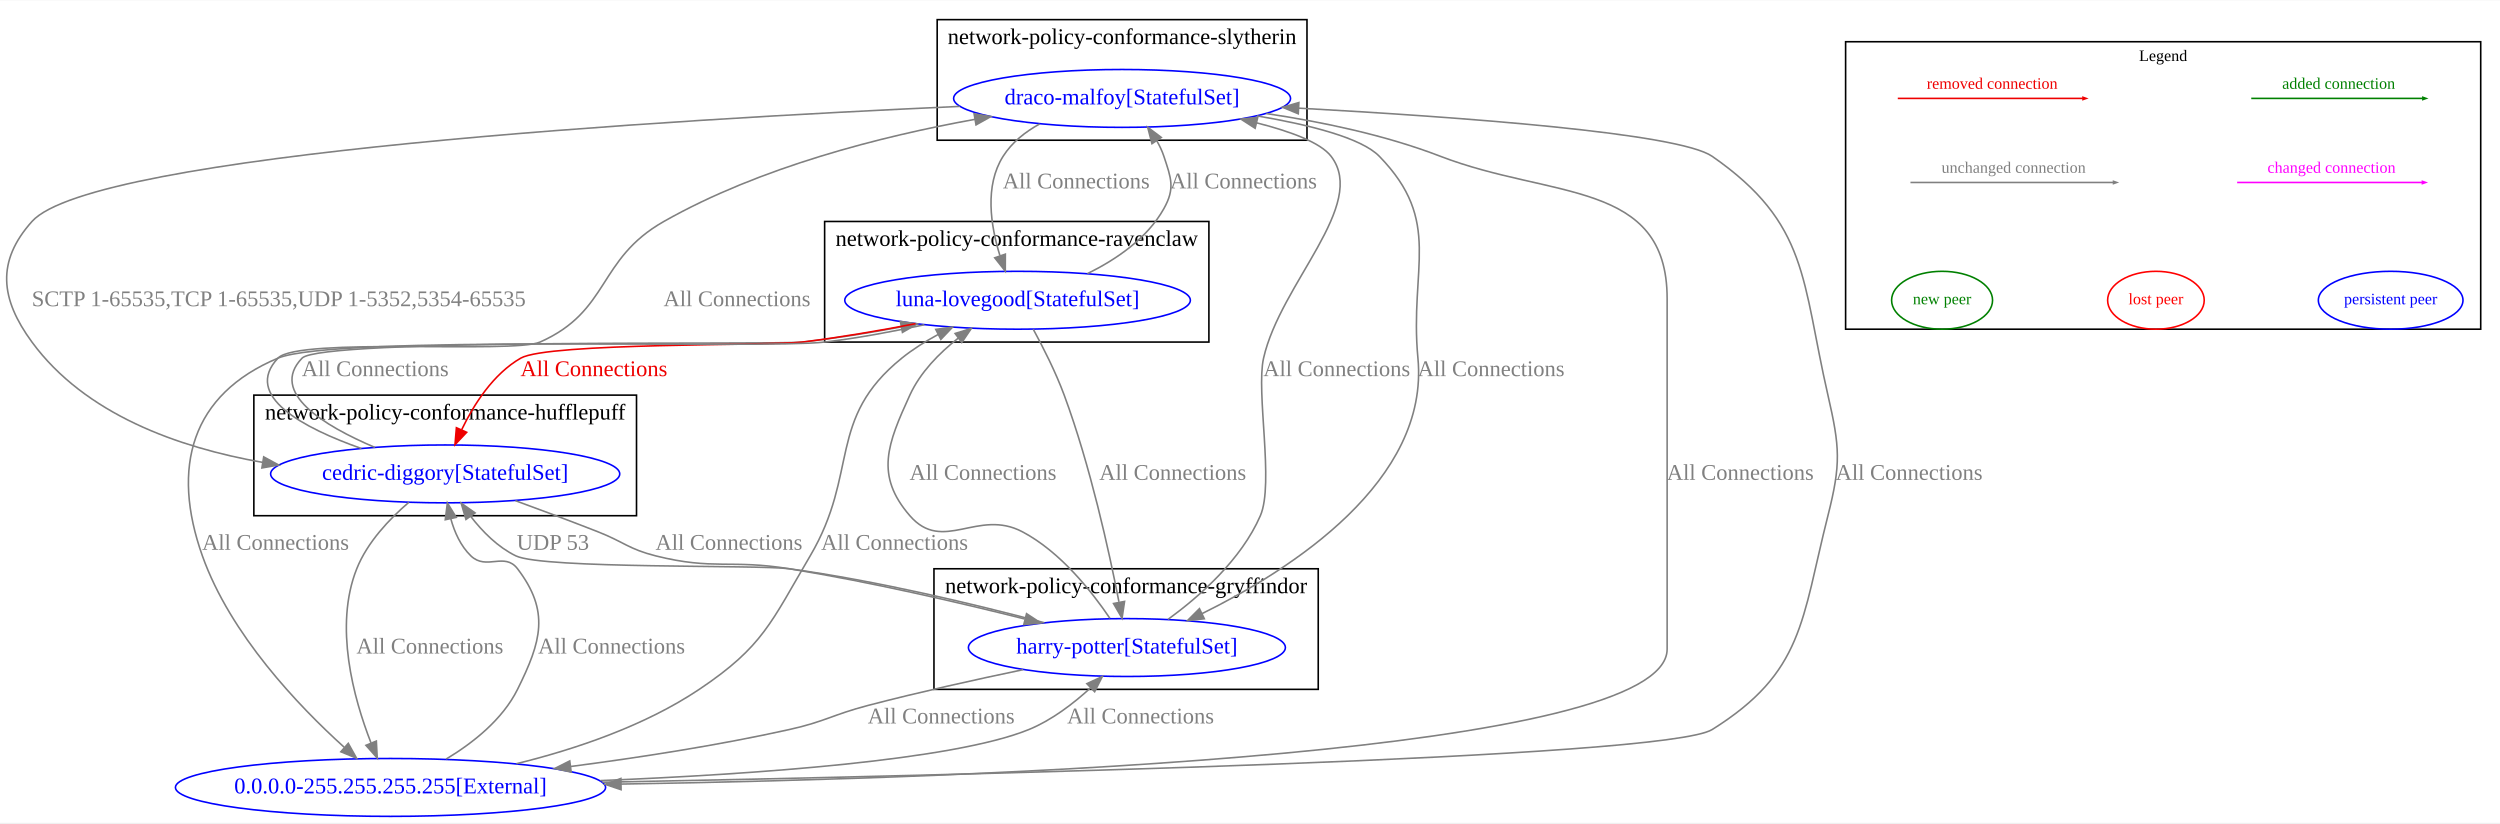
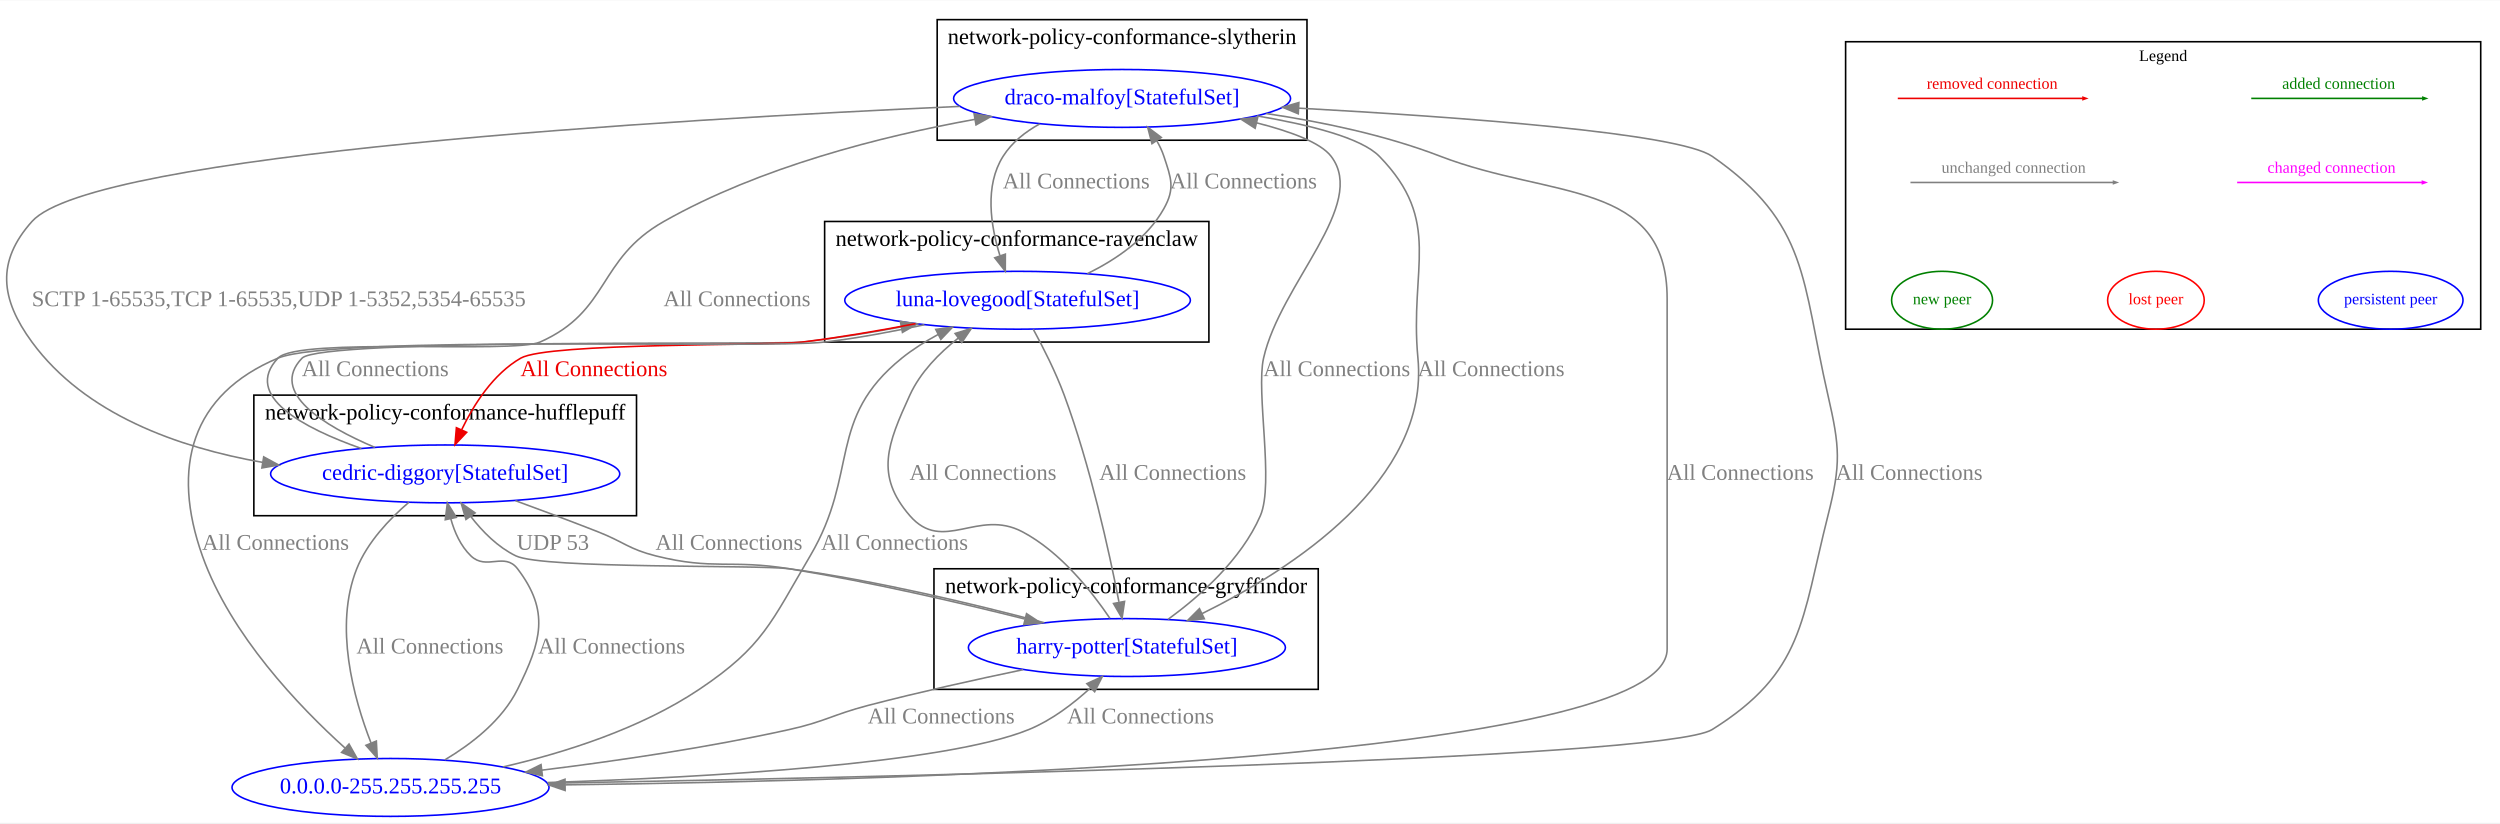
<svg xmlns="http://www.w3.org/2000/svg" width="1555pt" height="512pt" viewBox="0.00 0.00 1554.88 511.53">
  <g id="graph0" class="graph" transform="scale(1 1) rotate(0) translate(4 507.53)">
    <polygon fill="white" stroke="transparent" points="-4,4 -4,-507.53 1550.88,-507.53 1550.88,4 -4,4" />
-     <g id="clust3" class="cluster">
-       <polygon fill="none" stroke="black" points="508.88,-295 508.88,-370 747.88,-370 747.88,-295 508.88,-295" />
-       <text text-anchor="middle" x="628.38" y="-354.8" font-family="Times New Roman,serif" font-size="14.00">network-policy-conformance-ravenclaw</text>
-     </g>
    <g id="clust1" class="cluster">
      <polygon fill="none" stroke="black" points="576.88,-79 576.88,-154 815.88,-154 815.88,-79 576.88,-79" />
      <text text-anchor="middle" x="696.38" y="-138.8" font-family="Times New Roman,serif" font-size="14.00">network-policy-conformance-gryffindor</text>
+     </g>
+     <g id="clust4" class="cluster">
+       <polygon fill="none" stroke="black" points="578.88,-420.53 578.88,-495.53 808.88,-495.53 808.88,-420.53 578.88,-420.53" />
+       <text text-anchor="middle" x="693.88" y="-480.33" font-family="Times New Roman,serif" font-size="14.00">network-policy-conformance-slytherin</text>
    </g>
    <g id="clust2" class="cluster">
      <polygon fill="none" stroke="black" points="153.88,-187 153.88,-262 391.88,-262 391.88,-187 153.88,-187" />
      <text text-anchor="middle" x="272.88" y="-246.8" font-family="Times New Roman,serif" font-size="14.00">network-policy-conformance-hufflepuff</text>
    </g>
+     <g id="clust3" class="cluster">
+       <polygon fill="none" stroke="black" points="508.88,-295 508.88,-370 747.88,-370 747.88,-295 508.88,-295" />
+       <text text-anchor="middle" x="628.38" y="-354.8" font-family="Times New Roman,serif" font-size="14.00">network-policy-conformance-ravenclaw</text>
+     </g>
    <g id="clust5" class="cluster">
      <polygon fill="none" stroke="black" points="1143.88,-303 1143.88,-481.79 1538.88,-481.79 1538.88,-303 1143.88,-303" />
      <text text-anchor="middle" x="1341.38" y="-469.79" font-family="Times New Roman,serif" font-size="10.00">Legend</text>
-     </g>
-     <g id="clust4" class="cluster">
-       <polygon fill="none" stroke="black" points="578.88,-420.53 578.88,-495.53 808.88,-495.53 808.88,-420.53 578.88,-420.53" />
-       <text text-anchor="middle" x="693.88" y="-480.33" font-family="Times New Roman,serif" font-size="14.00">network-policy-conformance-slytherin</text>
    </g>
    <g id="node1" class="node">
      <ellipse fill="none" stroke="blue" cx="696.88" cy="-105" rx="98.58" ry="18" />
      <text text-anchor="middle" x="696.88" y="-101.3" font-family="Times New Roman,serif" font-size="14.00" fill="blue">harry-potter[StatefulSet]</text>
    </g>
    <g id="node2" class="node">
      <ellipse fill="none" stroke="blue" cx="272.88" cy="-213" rx="108.58" ry="18" />
      <text text-anchor="middle" x="272.88" y="-209.3" font-family="Times New Roman,serif" font-size="14.00" fill="blue">cedric-diggory[StatefulSet]</text>
    </g>
    <g id="edge6" class="edge">
      <path fill="none" stroke="grey" d="M645.57,-120.42C603.34,-131.63 541.72,-146.5 486.88,-154 468.15,-156.56 333.93,-153.81 316.88,-162 305.6,-167.42 295.99,-177.21 288.66,-186.69" />
      <polygon fill="grey" stroke="grey" points="285.8,-184.66 282.81,-194.83 291.49,-188.74 285.8,-184.66" />
      <text text-anchor="middle" x="339.88" y="-165.8" font-family="Times New Roman,serif" font-size="14.00" fill="grey">UDP 53</text>
    </g>
    <g id="node3" class="node">
      <ellipse fill="none" stroke="blue" cx="628.88" cy="-321" rx="107.48" ry="18" />
      <text text-anchor="middle" x="628.88" y="-317.3" font-family="Times New Roman,serif" font-size="14.00" fill="blue">luna-lovegood[StatefulSet]</text>
    </g>
    <g id="edge7" class="edge">
      <path fill="none" stroke="grey" d="M686.29,-123.2C675.01,-139.9 655.53,-164.52 631.88,-177 604.09,-191.67 582.48,-163.26 561.88,-187 540.04,-212.18 548.03,-231.68 561.88,-262 568.33,-276.1 580.08,-288.08 591.96,-297.43" />
      <polygon fill="grey" stroke="grey" points="590.02,-300.35 600.14,-303.48 594.18,-294.72 590.02,-300.35" />
      <text text-anchor="middle" x="607.38" y="-209.3" font-family="Times New Roman,serif" font-size="14.00" fill="grey">All Connections</text>
    </g>
    <g id="node4" class="node">
      <ellipse fill="none" stroke="blue" cx="693.88" cy="-446.53" rx="104.78" ry="18" />
      <text text-anchor="middle" x="693.88" y="-442.83" font-family="Times New Roman,serif" font-size="14.00" fill="blue">draco-malfoy[StatefulSet]</text>
    </g>
    <g id="edge8" class="edge">
      <path fill="none" stroke="grey" d="M722.41,-122.49C742.14,-136.86 768.03,-159.66 779.88,-187 788.55,-206.99 777.08,-263.75 781.88,-285 792.42,-331.59 846.99,-380.38 823.88,-410.53 817.35,-419.05 798.75,-425.97 777.59,-431.33" />
      <polygon fill="grey" stroke="grey" points="776.63,-427.96 767.72,-433.69 778.26,-434.77 776.63,-427.96" />
      <text text-anchor="middle" x="827.38" y="-273.8" font-family="Times New Roman,serif" font-size="14.00" fill="grey">All Connections</text>
    </g>
    <g id="node5" class="node">
-       <ellipse fill="none" stroke="blue" cx="238.88" cy="-18" rx="133.78" ry="18" />
-       <text text-anchor="middle" x="238.88" y="-14.3" font-family="Times New Roman,serif" font-size="14.00" fill="blue">0.0.0.0-255.255.255.255[External]</text>
+       <ellipse fill="none" stroke="blue" cx="238.88" cy="-18" rx="98.58" ry="18" />
+       <text text-anchor="middle" x="238.88" y="-14.3" font-family="Times New Roman,serif" font-size="14.00" fill="blue">0.0.0.0-255.255.255.255</text>
    </g>
    <g id="edge5" class="edge">
-       <path fill="none" stroke="grey" d="M632.35,-91.25C602.81,-85.09 567.43,-77.24 535.88,-69 513.85,-63.24 509.12,-58.94 486.88,-54 442.87,-44.22 393.83,-36.62 351.05,-31.04" />
-       <polygon fill="grey" stroke="grey" points="351.25,-27.54 340.89,-29.74 350.36,-34.48 351.25,-27.54" />
+       <path fill="none" stroke="grey" d="M632.35,-91.25C602.81,-85.09 567.43,-77.24 535.88,-69 513.85,-63.24 509.12,-58.94 486.88,-54 436.56,-42.82 379.66,-34.49 333.07,-28.76" />
+       <polygon fill="grey" stroke="grey" points="333.34,-25.27 322.99,-27.55 332.5,-32.22 333.34,-25.27" />
      <text text-anchor="middle" x="581.38" y="-57.8" font-family="Times New Roman,serif" font-size="14.00" fill="grey">All Connections</text>
    </g>
    <g id="edge10" class="edge">
      <path fill="none" stroke="grey" d="M316.54,-196.35C332.72,-190.43 351.19,-183.55 367.88,-177 384.02,-170.67 387.07,-166.21 403.88,-162 439.83,-153 450.3,-159.92 486.88,-154 536.51,-145.97 591.92,-133.14 633.35,-122.76" />
      <polygon fill="grey" stroke="grey" points="634.47,-126.09 643.31,-120.25 632.76,-119.31 634.47,-126.09" />
      <text text-anchor="middle" x="449.38" y="-165.8" font-family="Times New Roman,serif" font-size="14.00" fill="grey">All Connections</text>
    </g>
    <g id="edge11" class="edge">
      <path fill="none" stroke="grey" d="M229.14,-229.48C197.36,-242.99 163.26,-263.7 183.88,-285 195.91,-297.42 477.7,-293.13 494.88,-295 515.01,-297.19 536.65,-300.71 556.54,-304.42" />
      <polygon fill="grey" stroke="grey" points="555.98,-307.88 566.46,-306.31 557.29,-301 555.98,-307.88" />
      <text text-anchor="middle" x="229.38" y="-273.8" font-family="Times New Roman,serif" font-size="14.00" fill="grey">All Connections</text>
    </g>
    <g id="edge12" class="edge">
      <path fill="none" stroke="grey" d="M220.77,-228.79C184.68,-241.52 146.79,-261.51 168.88,-285 181.32,-298.22 315.29,-287.65 331.88,-295 375.57,-314.34 367.32,-346.44 408.88,-370 468.66,-403.88 544.11,-423 602.36,-433.52" />
      <polygon fill="grey" stroke="grey" points="601.83,-436.98 612.29,-435.26 603.04,-430.08 601.83,-436.98" />
      <text text-anchor="middle" x="454.38" y="-317.3" font-family="Times New Roman,serif" font-size="14.00" fill="grey">All Connections</text>
    </g>
    <g id="edge9" class="edge">
      <path fill="none" stroke="grey" d="M250.32,-195.37C238.21,-185 224.46,-170.5 217.88,-154 203.64,-118.29 215.86,-73.68 226.73,-45.75" />
      <polygon fill="grey" stroke="grey" points="230.07,-46.85 230.63,-36.27 223.59,-44.19 230.07,-46.85" />
      <text text-anchor="middle" x="263.38" y="-101.3" font-family="Times New Roman,serif" font-size="14.00" fill="grey">All Connections</text>
    </g>
    <g id="edge14" class="edge">
      <path fill="none" stroke="grey" d="M638.66,-302.93C644.84,-291.6 652.61,-276.25 657.88,-262 674.09,-218.2 685.77,-165.03 691.92,-133.44" />
      <polygon fill="grey" stroke="grey" points="695.43,-133.7 693.86,-123.22 688.55,-132.39 695.43,-133.7" />
      <text text-anchor="middle" x="725.38" y="-209.3" font-family="Times New Roman,serif" font-size="14.00" fill="grey">All Connections</text>
    </g>
    <g id="edge15" class="edge">
      <path fill="none" stroke="#ee0000" d="M565.41,-306.44C543.2,-302.16 518.02,-297.81 494.88,-295 475.55,-292.65 336.77,-294.7 319.88,-285 302.8,-275.18 290.76,-256.33 283.15,-240.52" />
      <polygon fill="#ee0000" stroke="#ee0000" points="286.25,-238.88 278.97,-231.18 279.86,-241.73 286.25,-238.88" />
      <text text-anchor="middle" x="365.38" y="-273.8" font-family="Times New Roman,serif" font-size="14.00" fill="#ee0000">All Connections</text>
    </g>
    <g id="edge16" class="edge">
      <path fill="none" stroke="grey" d="M672.3,-337.54C690.39,-346.42 709.57,-359.54 719.88,-378 726.94,-390.62 724.42,-396.8 719.88,-410.53 718.78,-413.86 717.22,-417.14 715.41,-420.27" />
      <polygon fill="grey" stroke="grey" points="712.47,-418.37 709.8,-428.62 718.28,-422.27 712.47,-418.37" />
      <text text-anchor="middle" x="769.38" y="-390.56" font-family="Times New Roman,serif" font-size="14.00" fill="grey">All Connections</text>
    </g>
    <g id="edge13" class="edge">
-       <path fill="none" stroke="grey" d="M570.93,-305.78C551.35,-301.55 529.28,-297.41 508.88,-295 471.35,-290.57 203.74,-299.6 168.88,-285 114.91,-262.39 102.27,-217.14 121.88,-162 139.28,-113.11 181.42,-68.9 210.08,-42.98" />
-       <polygon fill="grey" stroke="grey" points="212.61,-45.42 217.77,-36.17 207.97,-40.18 212.61,-45.42" />
+       <path fill="none" stroke="grey" d="M570.93,-305.78C551.35,-301.55 529.28,-297.41 508.88,-295 471.35,-290.57 203.74,-299.6 168.88,-285 114.91,-262.39 102.27,-217.14 121.88,-162 139.38,-112.83 181.9,-68.4 210.56,-42.54" />
+       <polygon fill="grey" stroke="grey" points="213.07,-45 218.25,-35.75 208.44,-39.75 213.07,-45" />
      <text text-anchor="middle" x="167.38" y="-165.8" font-family="Times New Roman,serif" font-size="14.00" fill="grey">All Connections</text>
    </g>
    <g id="edge18" class="edge">
      <path fill="none" stroke="grey" d="M777.83,-435.66C810.47,-430.13 842.73,-421.99 853.88,-410.53 893.51,-369.84 872.53,-341.55 877.88,-285 885.11,-208.73 799.56,-153.68 743.56,-126.08" />
      <polygon fill="grey" stroke="grey" points="745.03,-122.9 734.5,-121.72 742,-129.21 745.03,-122.9" />
      <text text-anchor="middle" x="923.38" y="-273.8" font-family="Times New Roman,serif" font-size="14.00" fill="grey">All Connections</text>
    </g>
    <g id="edge19" class="edge">
      <path fill="none" stroke="grey" d="M592.95,-441.57C413.39,-433.5 53.64,-412.2 15.88,-370 -6.34,-345.16 -3.83,-321.88 15.88,-295 48.83,-250.08 106.73,-229.42 159.24,-220.18" />
      <polygon fill="grey" stroke="grey" points="160.01,-223.6 169.32,-218.53 158.88,-216.69 160.01,-223.6" />
      <text text-anchor="middle" x="169.38" y="-317.3" font-family="Times New Roman,serif" font-size="14.00" fill="grey">SCTP 1-65535,TCP 1-65535,UDP 1-5352,5354-65535</text>
    </g>
    <g id="edge20" class="edge">
      <path fill="none" stroke="grey" d="M642.64,-430.67C633.61,-425.72 625.36,-419.17 619.88,-410.53 608.31,-392.25 612.09,-367.47 617.9,-348.78" />
      <polygon fill="grey" stroke="grey" points="621.28,-349.69 621.24,-339.1 614.67,-347.41 621.28,-349.69" />
      <text text-anchor="middle" x="665.38" y="-390.56" font-family="Times New Roman,serif" font-size="14.00" fill="grey">All Connections</text>
    </g>
    <g id="edge17" class="edge">
-       <path fill="none" stroke="grey" d="M783.58,-437.12C818.23,-431.96 857.68,-423.71 891.88,-410.53 960.93,-383.92 1032.88,-395.99 1032.88,-322 1032.88,-322 1032.88,-322 1032.88,-104 1032.88,-39.33 611.02,-23.77 382.3,-20.09" />
-       <polygon fill="grey" stroke="grey" points="382.28,-16.59 372.23,-19.94 382.17,-23.59 382.28,-16.59" />
+       <path fill="none" stroke="grey" d="M783.58,-437.12C818.23,-431.96 857.68,-423.71 891.88,-410.53 960.93,-383.92 1032.88,-395.99 1032.88,-322 1032.88,-322 1032.88,-322 1032.88,-104 1032.88,-35.89 565.05,-22.26 347.6,-19.6" />
+       <polygon fill="grey" stroke="grey" points="347.48,-16.1 337.44,-19.48 347.4,-23.1 347.48,-16.1" />
      <text text-anchor="middle" x="1078.38" y="-209.3" font-family="Times New Roman,serif" font-size="14.00" fill="grey">All Connections</text>
    </g>
    <g id="edge1" class="edge">
-       <path fill="none" stroke="grey" d="M369.39,-22.25C466.15,-26.19 589.04,-34.89 635.88,-54 650.17,-59.83 663.69,-70.21 674.36,-80.01" />
+       <path fill="none" stroke="grey" d="M336.41,-21.04C436.1,-24.29 583.51,-32.64 635.88,-54 650.17,-59.83 663.69,-70.21 674.36,-80.01" />
      <polygon fill="grey" stroke="grey" points="671.96,-82.55 681.59,-86.97 676.81,-77.51 671.96,-82.55" />
      <text text-anchor="middle" x="705.38" y="-57.8" font-family="Times New Roman,serif" font-size="14.00" fill="grey">All Connections</text>
    </g>
    <g id="edge2" class="edge">
-       <path fill="none" stroke="grey" d="M273.48,-35.64C290.16,-45.67 308.54,-60.18 317.88,-79 332.7,-108.86 338.08,-127.48 317.88,-154 309.78,-164.64 298.53,-152.74 288.88,-162 282.53,-168.1 278.69,-176.73 276.38,-185.1" />
+       <path fill="none" stroke="grey" d="M272.66,-35.15C289.56,-45.19 308.39,-59.87 317.88,-79 332.7,-108.86 338.08,-127.48 317.88,-154 309.78,-164.64 298.53,-152.74 288.88,-162 282.53,-168.1 278.69,-176.73 276.38,-185.1" />
      <polygon fill="grey" stroke="grey" points="272.93,-184.49 274.24,-195 279.77,-185.96 272.93,-184.49" />
      <text text-anchor="middle" x="376.38" y="-101.3" font-family="Times New Roman,serif" font-size="14.00" fill="grey">All Connections</text>
    </g>
    <g id="edge3" class="edge">
-       <path fill="none" stroke="grey" d="M317.2,-32.75C353.91,-41.78 396.93,-56.26 430.88,-79 470.74,-105.69 475.52,-120.68 499.88,-162 530.48,-213.9 510.02,-247.13 556.88,-285 563.72,-290.52 571.57,-295.45 579.51,-299.74" />
+       <path fill="none" stroke="grey" d="M308.85,-30.76C347.24,-39.6 394.32,-54.52 430.88,-79 470.74,-105.69 475.52,-120.68 499.88,-162 530.48,-213.9 510.02,-247.13 556.88,-285 563.72,-290.52 571.57,-295.45 579.51,-299.74" />
      <polygon fill="grey" stroke="grey" points="577.98,-302.89 588.48,-304.32 581.16,-296.65 577.98,-302.89" />
      <text text-anchor="middle" x="552.38" y="-165.8" font-family="Times New Roman,serif" font-size="14.00" fill="grey">All Connections</text>
    </g>
    <g id="edge4" class="edge">
-       <path fill="none" stroke="grey" d="M370.66,-21.23C595.57,-25.51 1032.19,-36.07 1060.88,-54 1117.88,-89.62 1116.38,-121.84 1132.88,-187 1141.07,-219.31 1140.34,-229.51 1132.88,-262 1116.47,-333.5 1121.13,-368.67 1060.88,-410.53 1040.05,-425 904.24,-434.97 803.87,-440.47" />
+       <path fill="none" stroke="grey" d="M336.92,-20.6C548.35,-24.41 1030.68,-35.12 1060.88,-54 1117.88,-89.62 1116.38,-121.84 1132.88,-187 1141.07,-219.31 1140.34,-229.51 1132.88,-262 1116.47,-333.5 1121.13,-368.67 1060.88,-410.53 1040.05,-425 904.24,-434.97 803.87,-440.47" />
      <polygon fill="grey" stroke="grey" points="803.46,-436.98 793.66,-441.02 803.84,-443.97 803.46,-436.98" />
      <text text-anchor="middle" x="1183.38" y="-209.3" font-family="Times New Roman,serif" font-size="14.00" fill="grey">All Connections</text>
    </g>
    <g id="edge21" class="edge">
      <path fill="none" stroke="#008000" d="M1396.17,-446.53C1422.53,-446.53 1474.42,-446.53 1502.59,-446.53" />
      <polygon fill="#008000" stroke="#008000" points="1502.91,-447.23 1504.91,-446.53 1502.91,-445.83 1502.91,-447.23" />
      <text text-anchor="middle" x="1450.53" y="-452.53" font-family="Times New Roman,serif" font-size="10.00" fill="#008000">added connection</text>
    </g>
    <g id="edge22" class="edge">
      <path fill="none" stroke="#ee0000" d="M1176.33,-446.53C1204.4,-446.53 1261.41,-446.53 1291.42,-446.53" />
      <polygon fill="#ee0000" stroke="#ee0000" points="1291.53,-447.23 1293.53,-446.53 1291.53,-445.83 1291.53,-447.23" />
      <text text-anchor="middle" x="1235.03" y="-452.53" font-family="Times New Roman,serif" font-size="10.00" fill="#ee0000">removed connection</text>
    </g>
    <g id="edge23" class="edge">
      <path fill="none" stroke="magenta" d="M1387.4,-394.26C1415.81,-394.26 1473.68,-394.26 1502.61,-394.26" />
      <polygon fill="magenta" stroke="magenta" points="1502.64,-394.96 1504.64,-394.26 1502.64,-393.56 1502.64,-394.96" />
      <text text-anchor="middle" x="1446.09" y="-400.26" font-family="Times New Roman,serif" font-size="10.00" fill="magenta">changed connection</text>
    </g>
    <g id="edge24" class="edge">
      <path fill="none" stroke="grey" d="M1184.21,-394.26C1214.34,-394.26 1278.53,-394.26 1310.29,-394.26" />
      <polygon fill="grey" stroke="grey" points="1310.52,-394.96 1312.52,-394.26 1310.52,-393.56 1310.52,-394.96" />
      <text text-anchor="middle" x="1248.38" y="-400.26" font-family="Times New Roman,serif" font-size="10.00" fill="grey">unchanged connection</text>
    </g>
    <g id="node14" class="node">
      <ellipse fill="none" stroke="#008000" cx="1203.88" cy="-321" rx="31.4" ry="18" />
      <text text-anchor="middle" x="1203.88" y="-318.5" font-family="Times New Roman,serif" font-size="10.00" fill="#008000">new peer</text>
    </g>
    <g id="node15" class="node">
      <ellipse fill="none" stroke="red" cx="1336.88" cy="-321" rx="30.04" ry="18" />
      <text text-anchor="middle" x="1336.88" y="-318.5" font-family="Times New Roman,serif" font-size="10.00" fill="red">lost peer</text>
    </g>
    <g id="node16" class="node">
      <ellipse fill="none" stroke="blue" cx="1482.88" cy="-321" rx="44.98" ry="18" />
      <text text-anchor="middle" x="1482.88" y="-318.5" font-family="Times New Roman,serif" font-size="10.00" fill="blue">persistent peer</text>
    </g>
  </g>
</svg>
